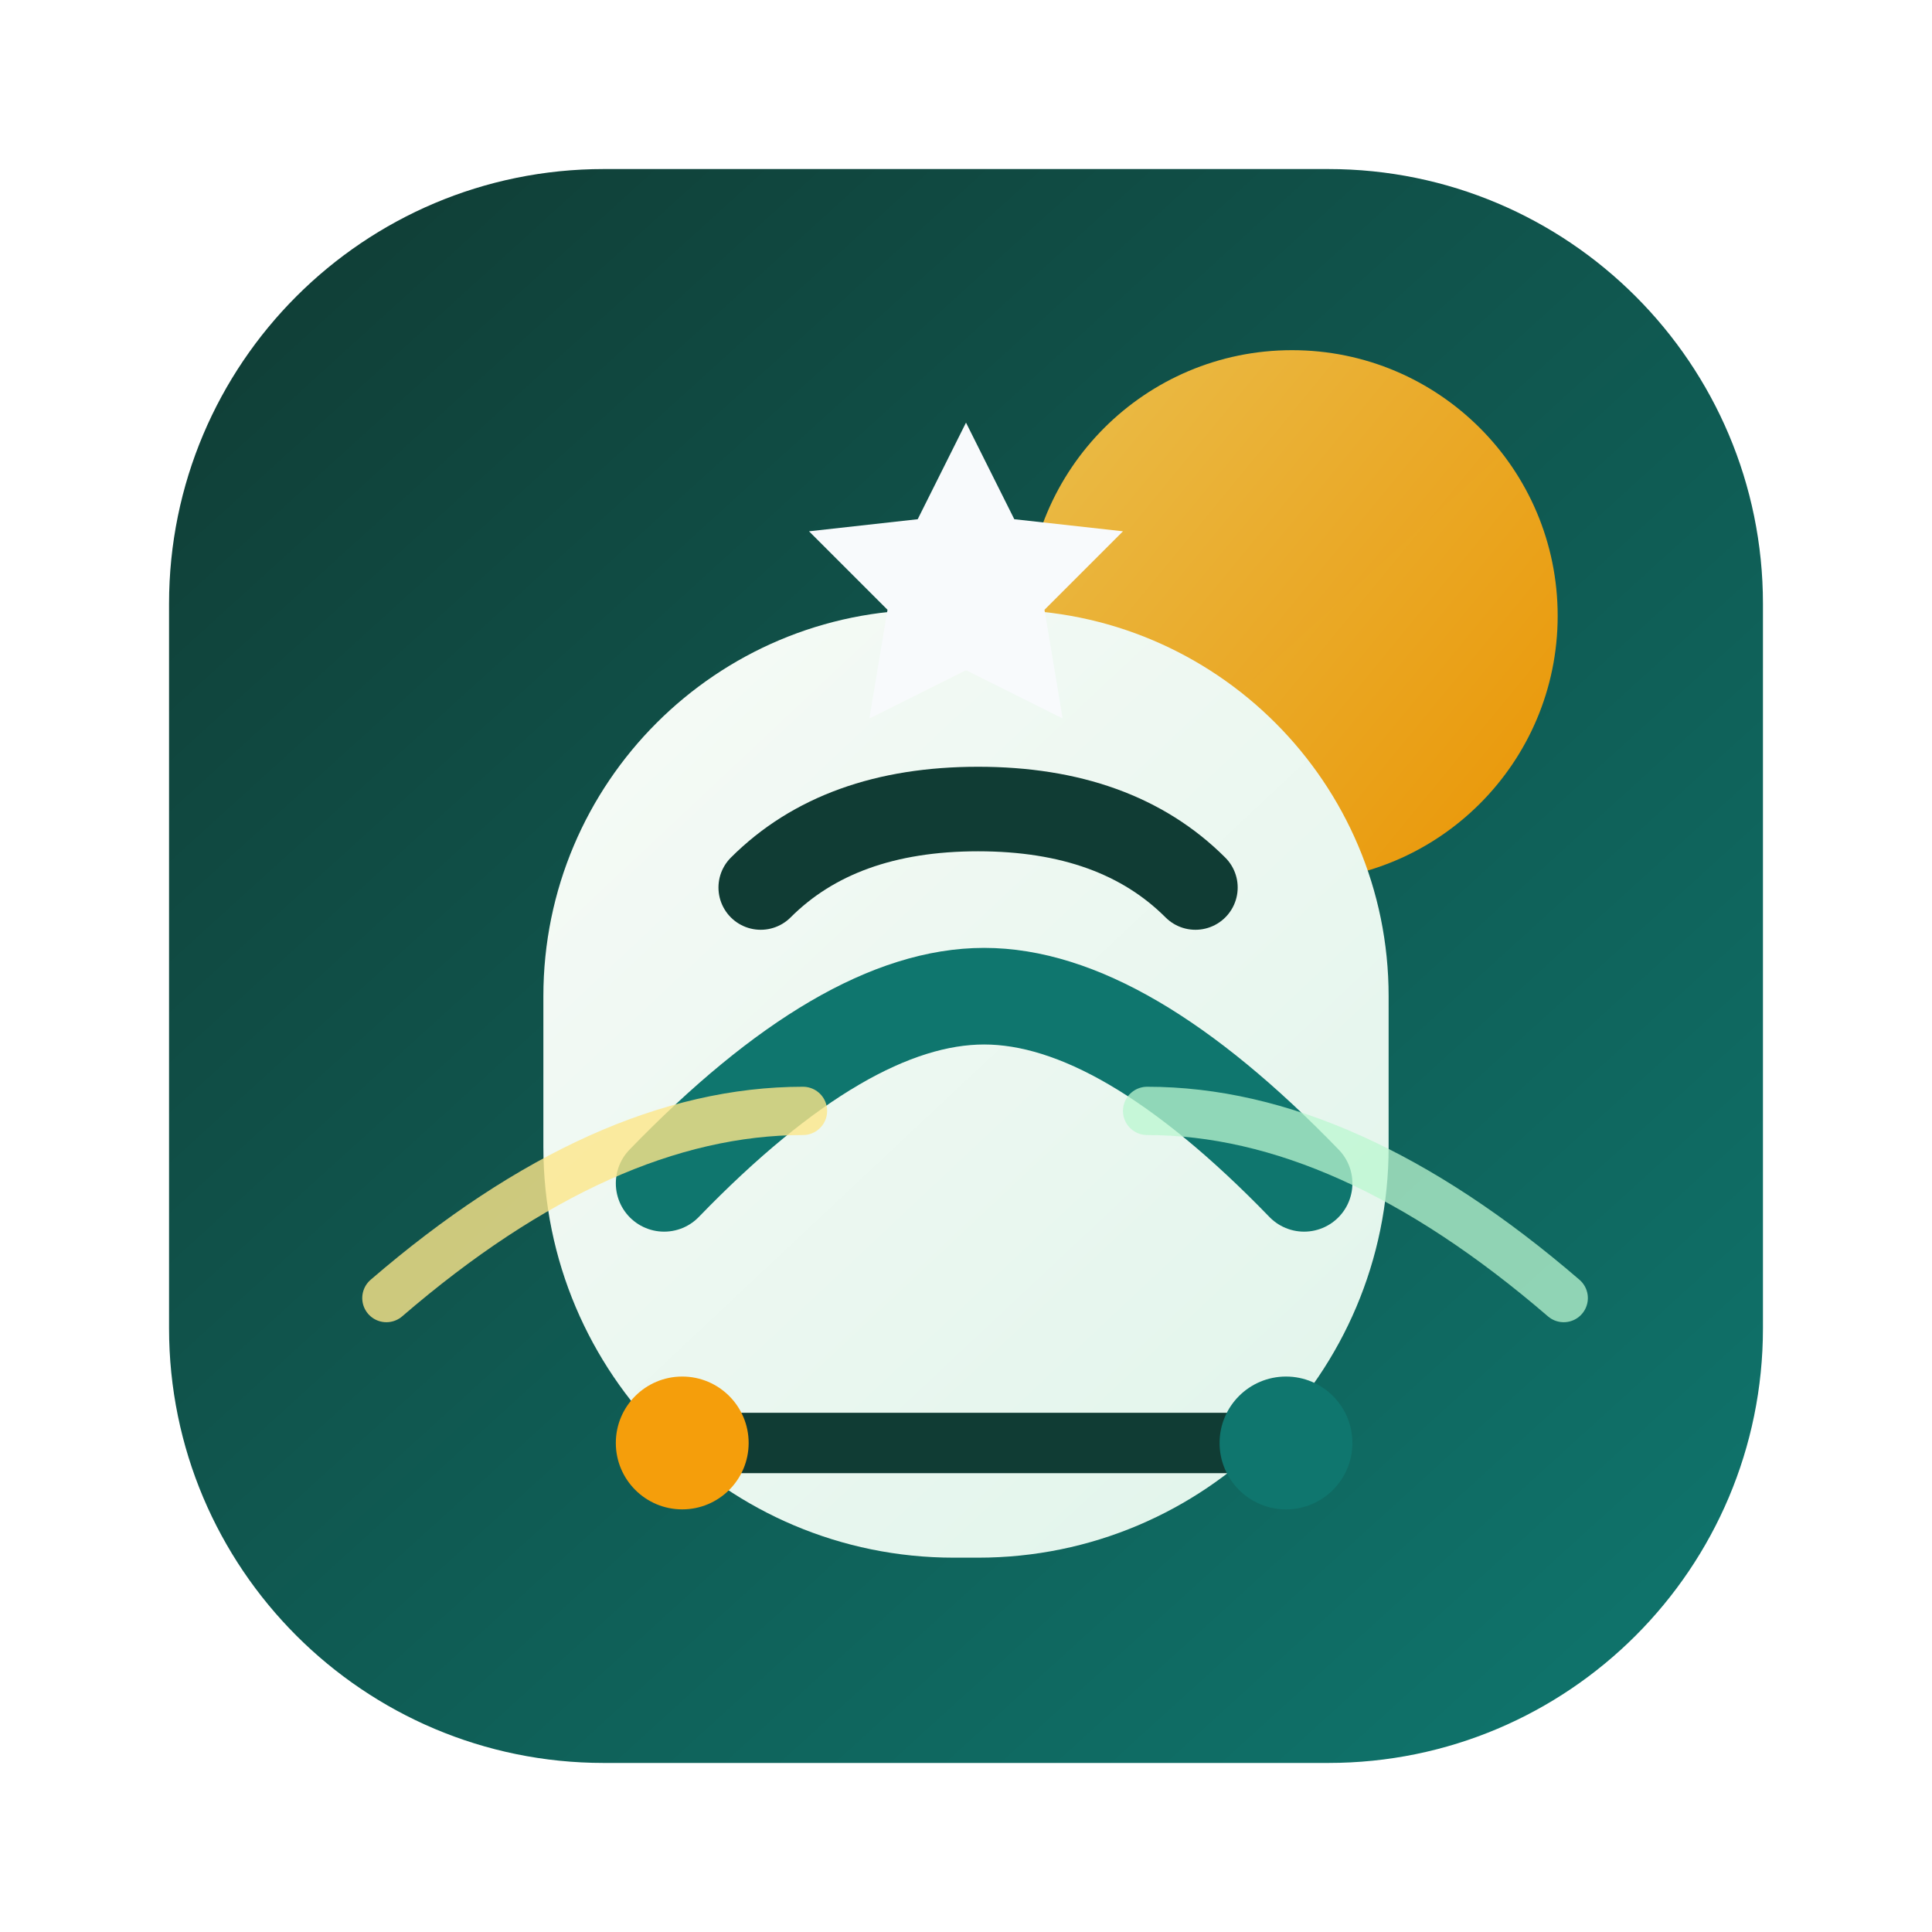
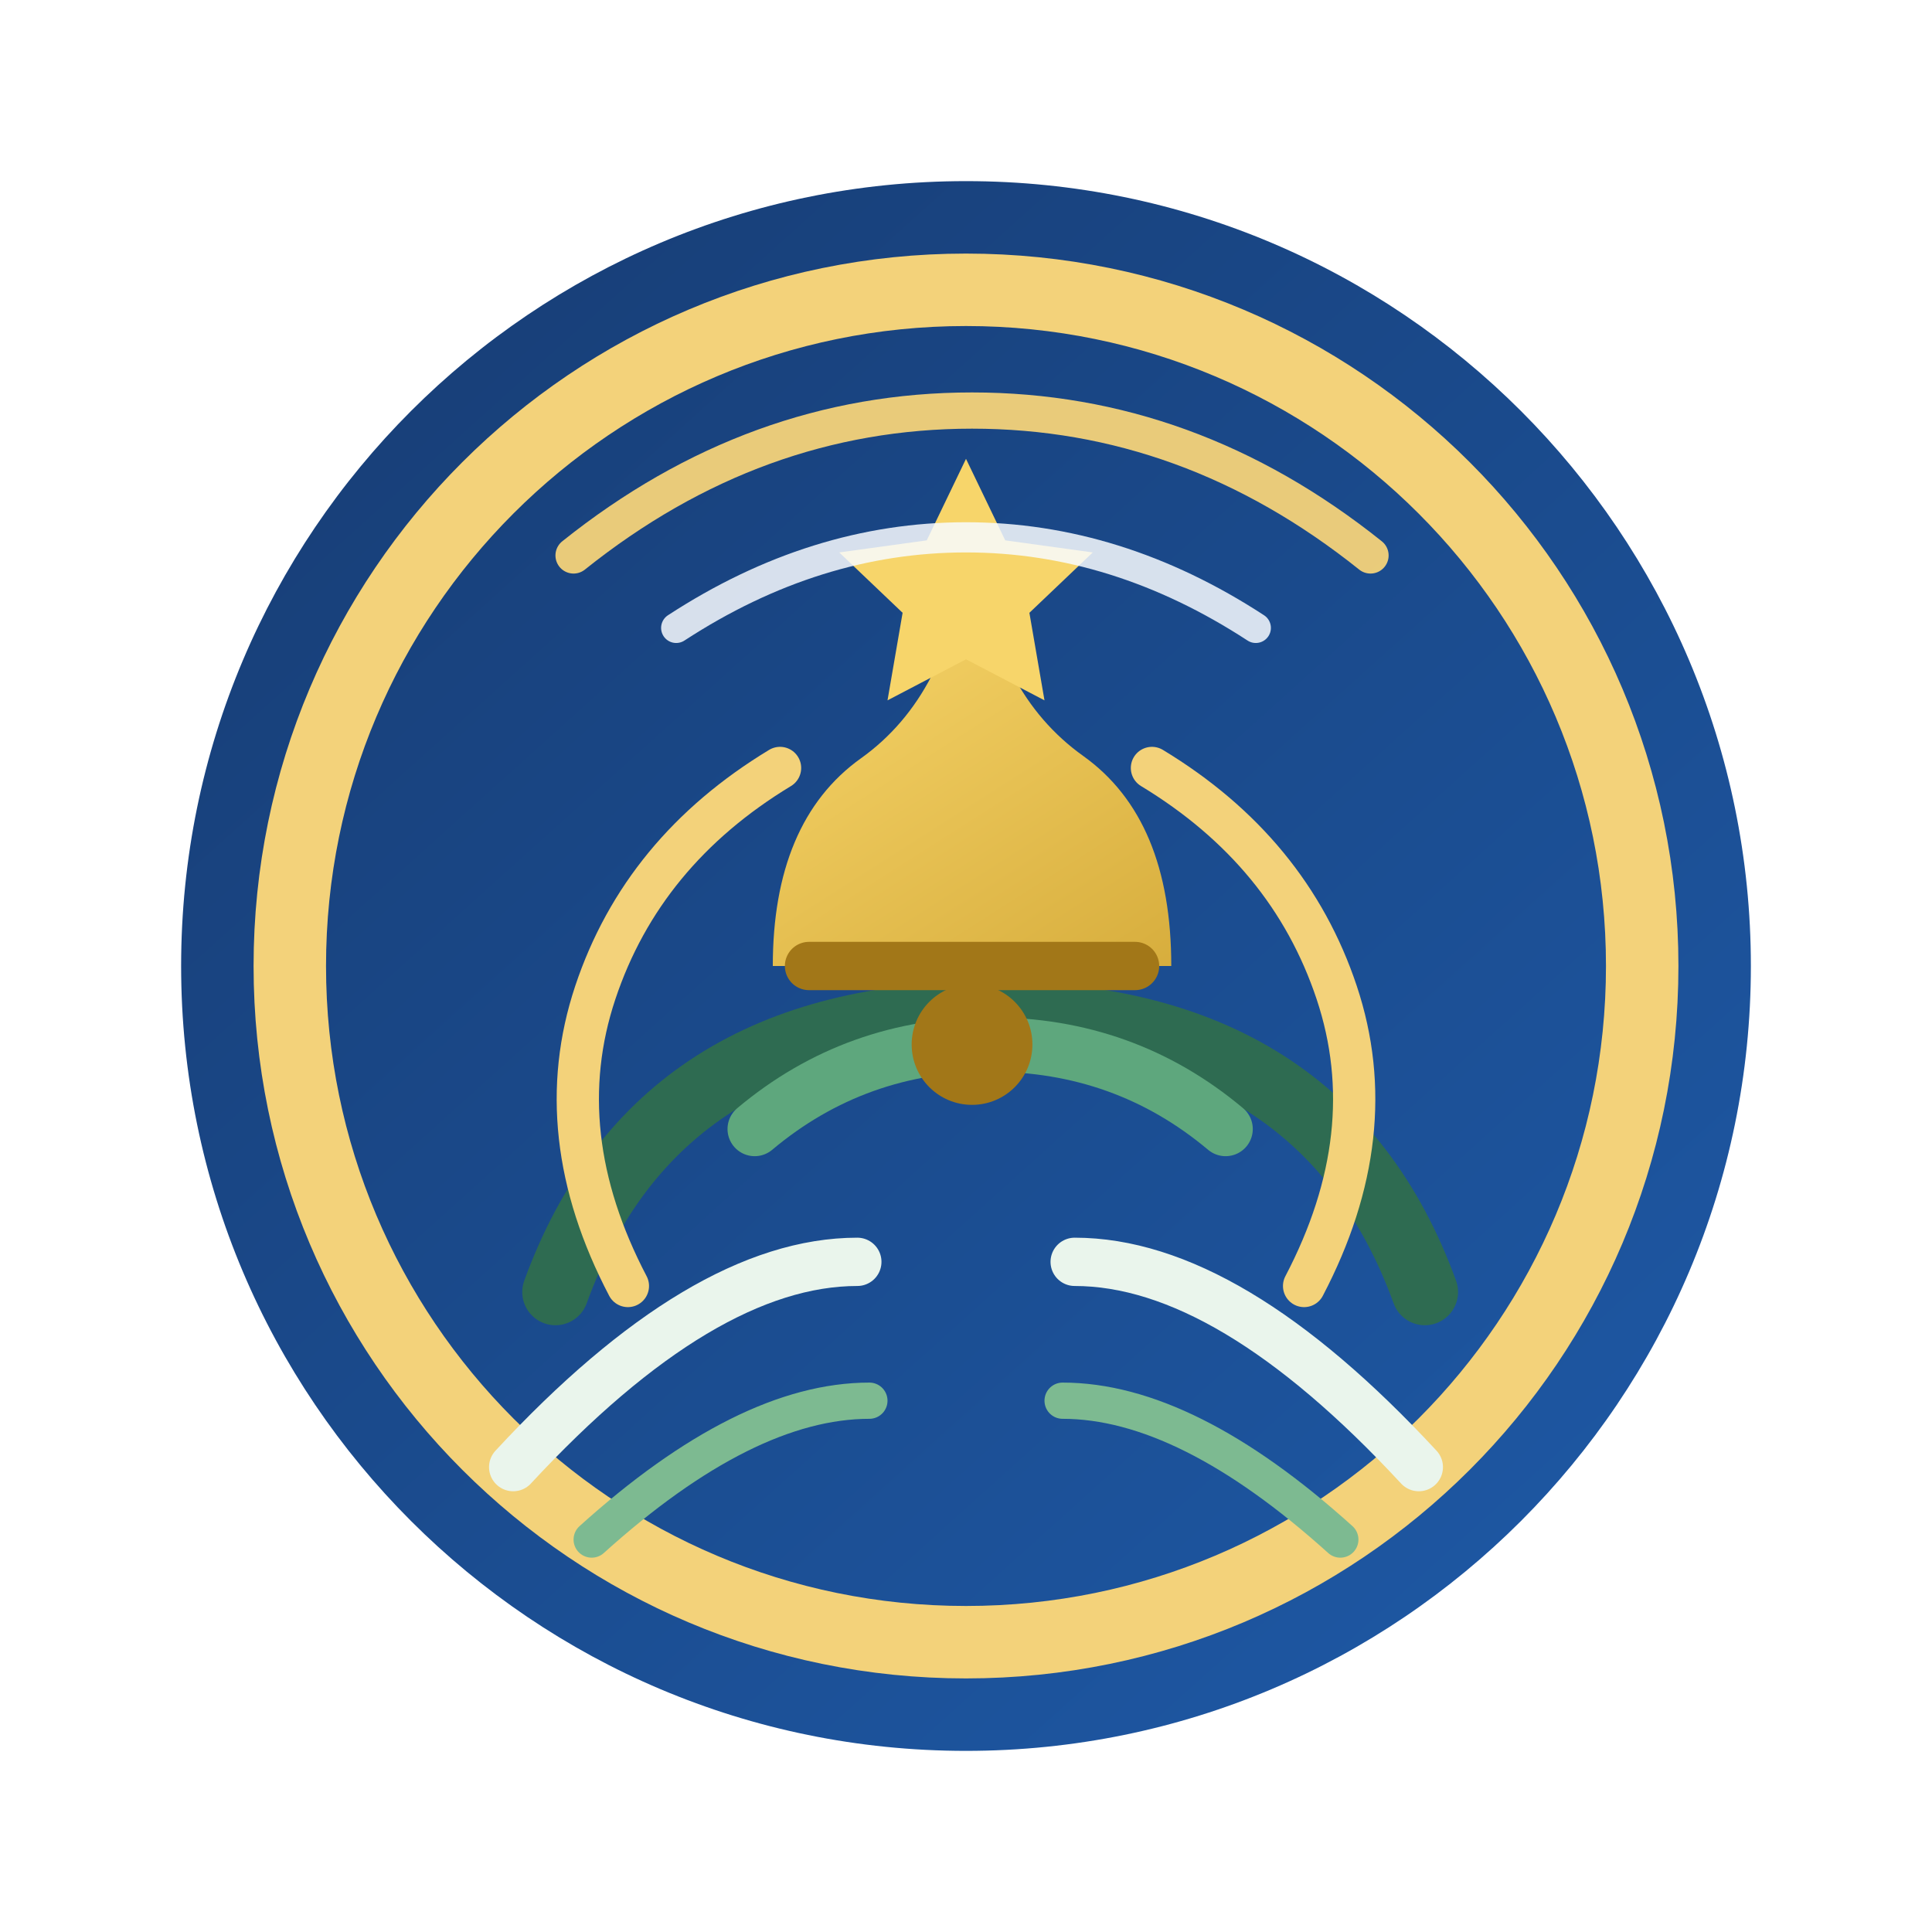
<svg xmlns="http://www.w3.org/2000/svg" width="320" height="320" viewBox="0 0 320 320" fill="none">
  <defs>
-     <linearGradient id="bg" x1="40" y1="28" x2="280" y2="292" gradientUnits="userSpaceOnUse">
-       <stop stop-color="#103C34" />
-       <stop offset="1" stop-color="#0F766E" />
+     <linearGradient id="outer" x1="44" y1="30" x2="280" y2="292" gradientUnits="userSpaceOnUse">
+       <stop stop-color="#173C73" />
+       <stop offset="1" stop-color="#1E5AA8" />
    </linearGradient>
-     <linearGradient id="sun" x1="120" y1="56" x2="232" y2="148" gradientUnits="userSpaceOnUse">
-       <stop stop-color="#F6D365" />
-       <stop offset="1" stop-color="#F59E0B" />
-     </linearGradient>
-     <linearGradient id="shield" x1="84" y1="96" x2="238" y2="260" gradientUnits="userSpaceOnUse">
-       <stop stop-color="#F8FBF7" />
-       <stop offset="1" stop-color="#DFF4EA" />
+     <linearGradient id="bell" x1="126" y1="104" x2="191" y2="206" gradientUnits="userSpaceOnUse">
+       <stop stop-color="#F7D56A" />
+       <stop offset="1" stop-color="#C99C29" />
    </linearGradient>
  </defs>
-   <rect x="28" y="28" width="264" height="264" rx="72" fill="url(#bg)" />
-   <circle cx="214" cy="102" r="44" fill="url(#sun)" fill-opacity="0.95" />
-   <path d="M90 165C90 129.654 118.654 101 154 101H166C201.346 101 230 129.654 230 165V190C230 227.555 199.555 258 162 258H158C120.445 258 90 227.555 90 190V165Z" fill="url(#shield)" />
-   <path d="M110 196C130 175.333 147.667 165 163 165C178.333 165 196 175.333 216 196" stroke="#0F766E" stroke-width="16" stroke-linecap="round" />
-   <path d="M126 147C134.667 138.333 146.667 134 162 134C177.333 134 189.333 138.333 198 147" stroke="#103C34" stroke-width="14" stroke-linecap="round" />
-   <path d="M160 70L168 86L186 88L173 101L176 119L160 111L144 119L147 101L134 88L152 86L160 70Z" fill="#F8FAFC" />
-   <path d="M64 215C88 194.333 111 184 133 184" stroke="#FDE68A" stroke-width="8" stroke-linecap="round" opacity="0.8" />
-   <path d="M190 184C212 184 235 194.333 259 215" stroke="#BBF7D0" stroke-width="8" stroke-linecap="round" opacity="0.75" />
-   <path d="M108 239H214" stroke="#103C34" stroke-width="10" stroke-linecap="round" />
-   <circle cx="113" cy="239" r="11" fill="#F59E0B" />
-   <circle cx="213" cy="239" r="11" fill="#0F766E" />
+   <circle cx="160" cy="160" r="130" fill="url(#outer)" />
+   <circle cx="160" cy="160" r="112" stroke="#F3D27A" stroke-width="12" />
+   <path d="M92 214C103.2 183.2 127.2 168 164 168C200.8 168 224.8 183.2 236 214" stroke="#2E6B51" stroke-width="11" stroke-linecap="round" />
+   <path d="M125 187C136.2 177.6 149.2 173 164 173C178.8 173 191.8 177.6 203 187" stroke="#5EA77D" stroke-width="9" stroke-linecap="round" />
+   <path d="M160 92C158.2 107.4 152.4 118.6 142.6 125.6C132.8 132.6 128 144.2 128 160H194C194 143.8 189.2 132.2 179.4 125.2C169.6 118.2 163.8 107.2 162 92H160Z" fill="url(#bell)" />
+   <path d="M134 160H188" stroke="#A27718" stroke-width="8" stroke-linecap="round" />
+   <circle cx="161" cy="173" r="10" fill="#A27718" />
+   <path d="M160 76L166.5 89.5L181 91.5L170.5 101.5L173 116L160 109.2L147 116L149.5 101.5L139 91.5L153.5 89.5L160 76Z" fill="#F7D56A" />
+   <path d="M104 213C95.2 196.2 93.4 180 98.6 164.4C103.8 148.8 114 136.4 129.2 127.2" stroke="#F3D27A" stroke-width="7" stroke-linecap="round" />
+   <path d="M216 213C224.8 196.2 226.6 180 221.4 164.4C216.2 148.8 206 136.4 190.8 127.2" stroke="#F3D27A" stroke-width="7" stroke-linecap="round" />
+   <path d="M85 243C106 220.333 125 209 142 209" stroke="#EAF5EC" stroke-width="8" stroke-linecap="round" />
+   <path d="M235 243C214 220.333 195 209 178 209" stroke="#EAF5EC" stroke-width="8" stroke-linecap="round" />
+   <path d="M98 255C115 239.667 130.333 232 144 232" stroke="#7DBA91" stroke-width="6" stroke-linecap="round" />
+   <path d="M222 255C205 239.667 189.667 232 176 232" stroke="#7DBA91" stroke-width="6" stroke-linecap="round" />
+   <path d="M95 92C115 76 137 68 161 68C185 68 207 76 227 92" stroke="#F3D27A" stroke-width="6" stroke-linecap="round" opacity="0.95" />
+   <path d="M112 104C127.333 94 143.333 89 160 89C176.667 89 192.667 94 208 104" stroke="#F8FCFF" stroke-width="5" stroke-linecap="round" opacity="0.85" />
</svg>
